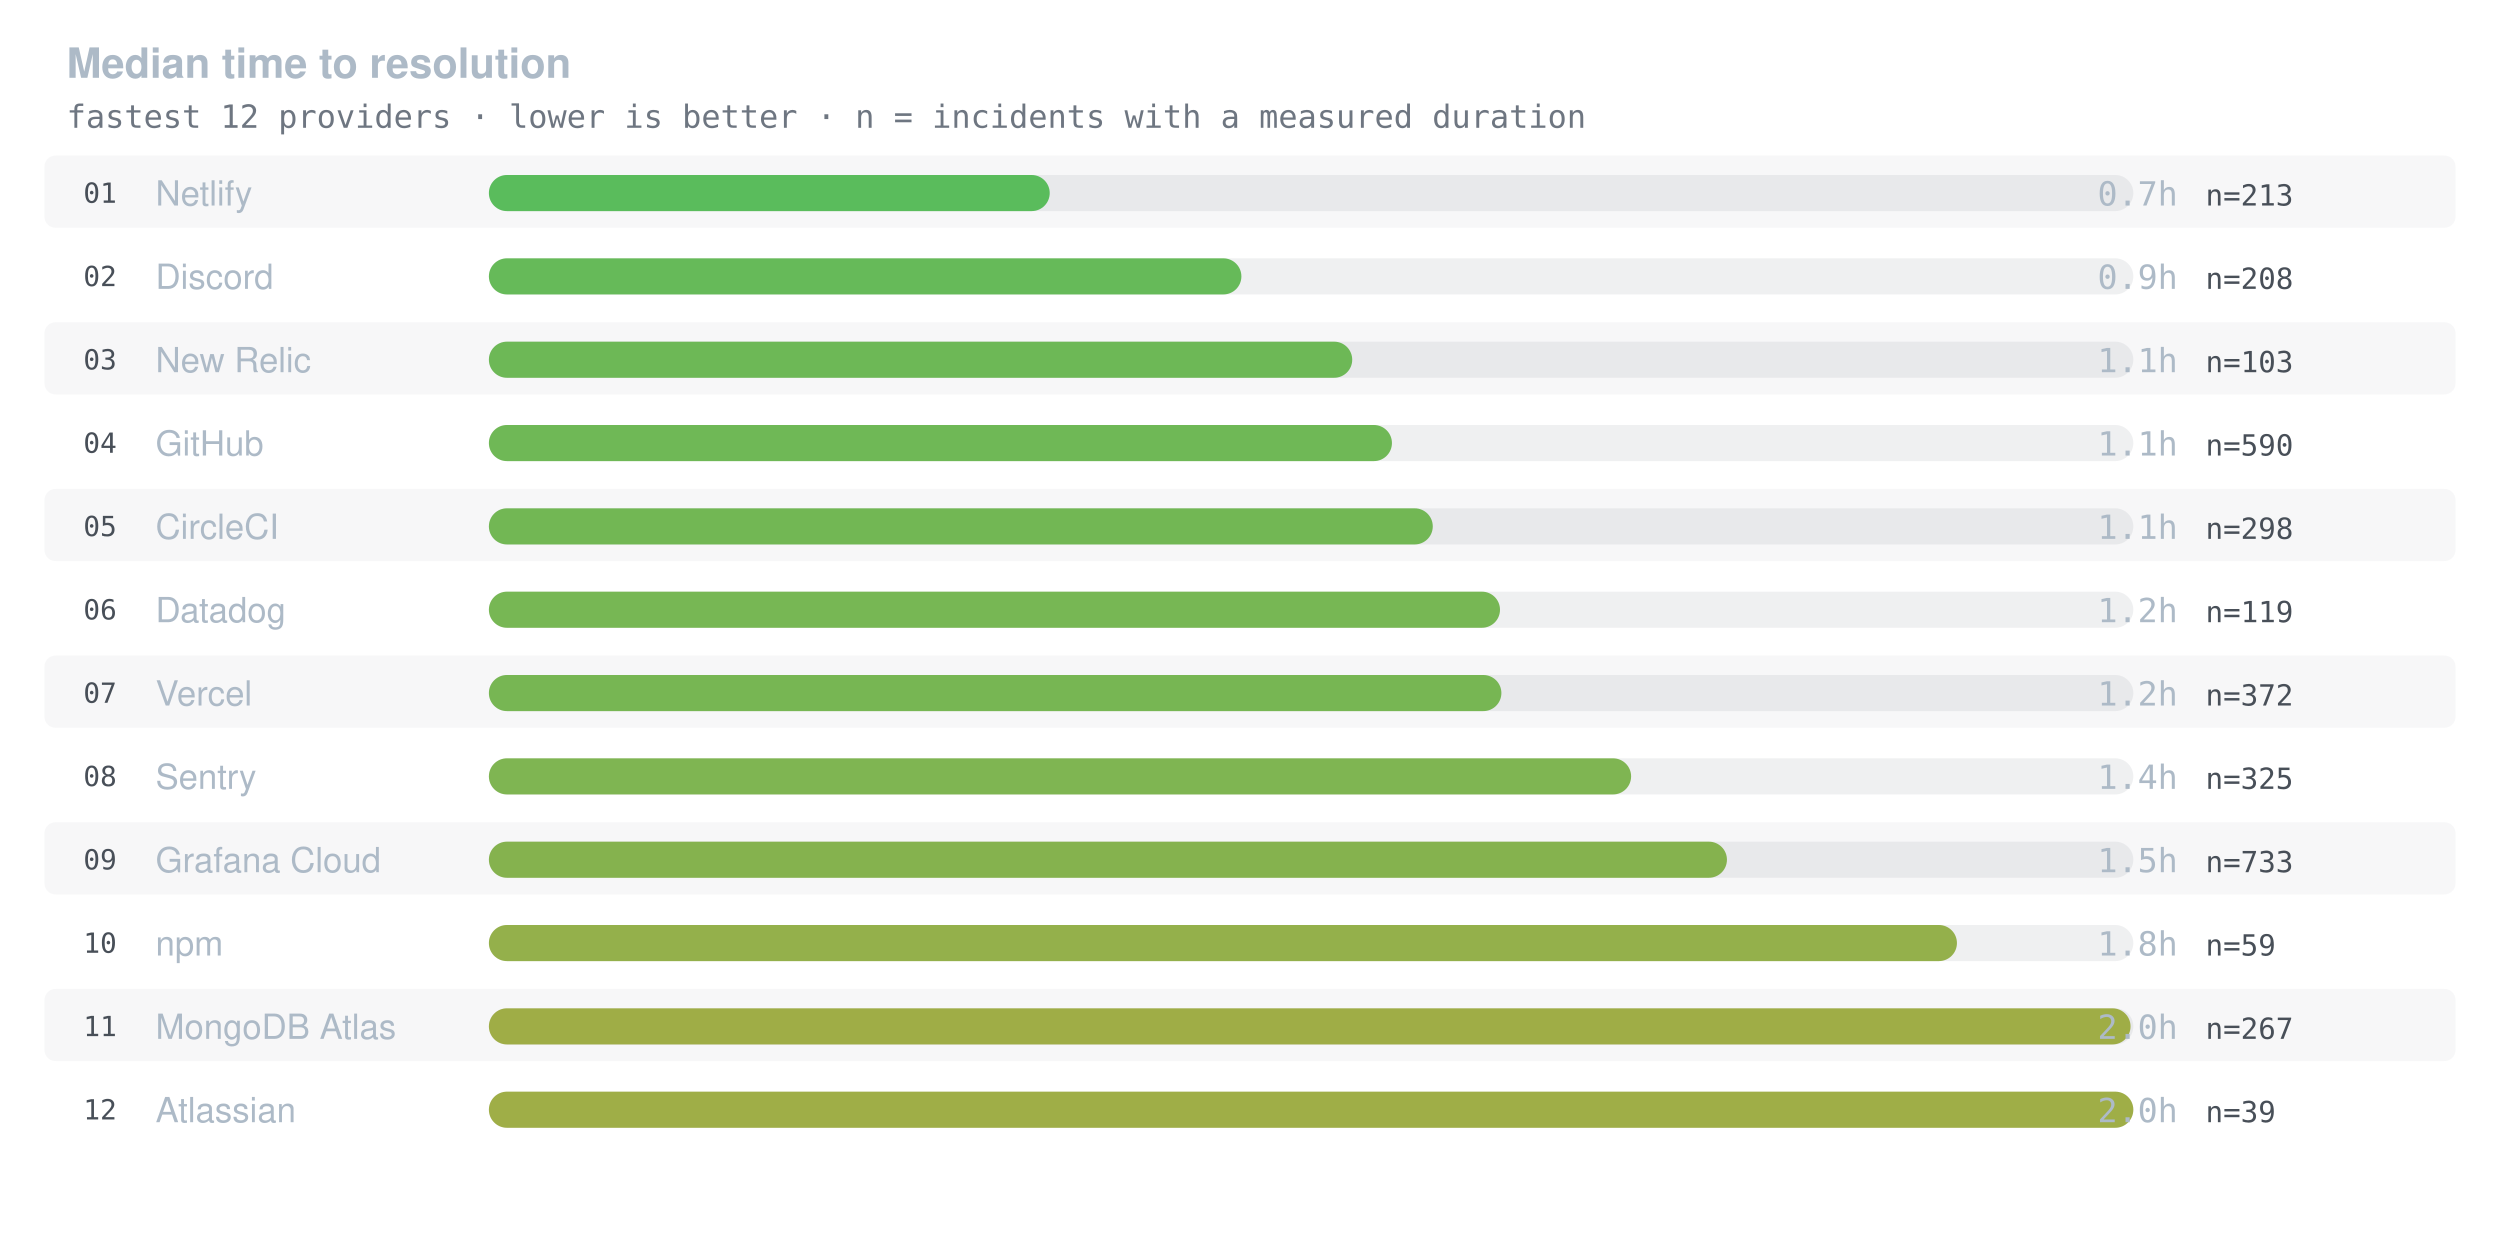
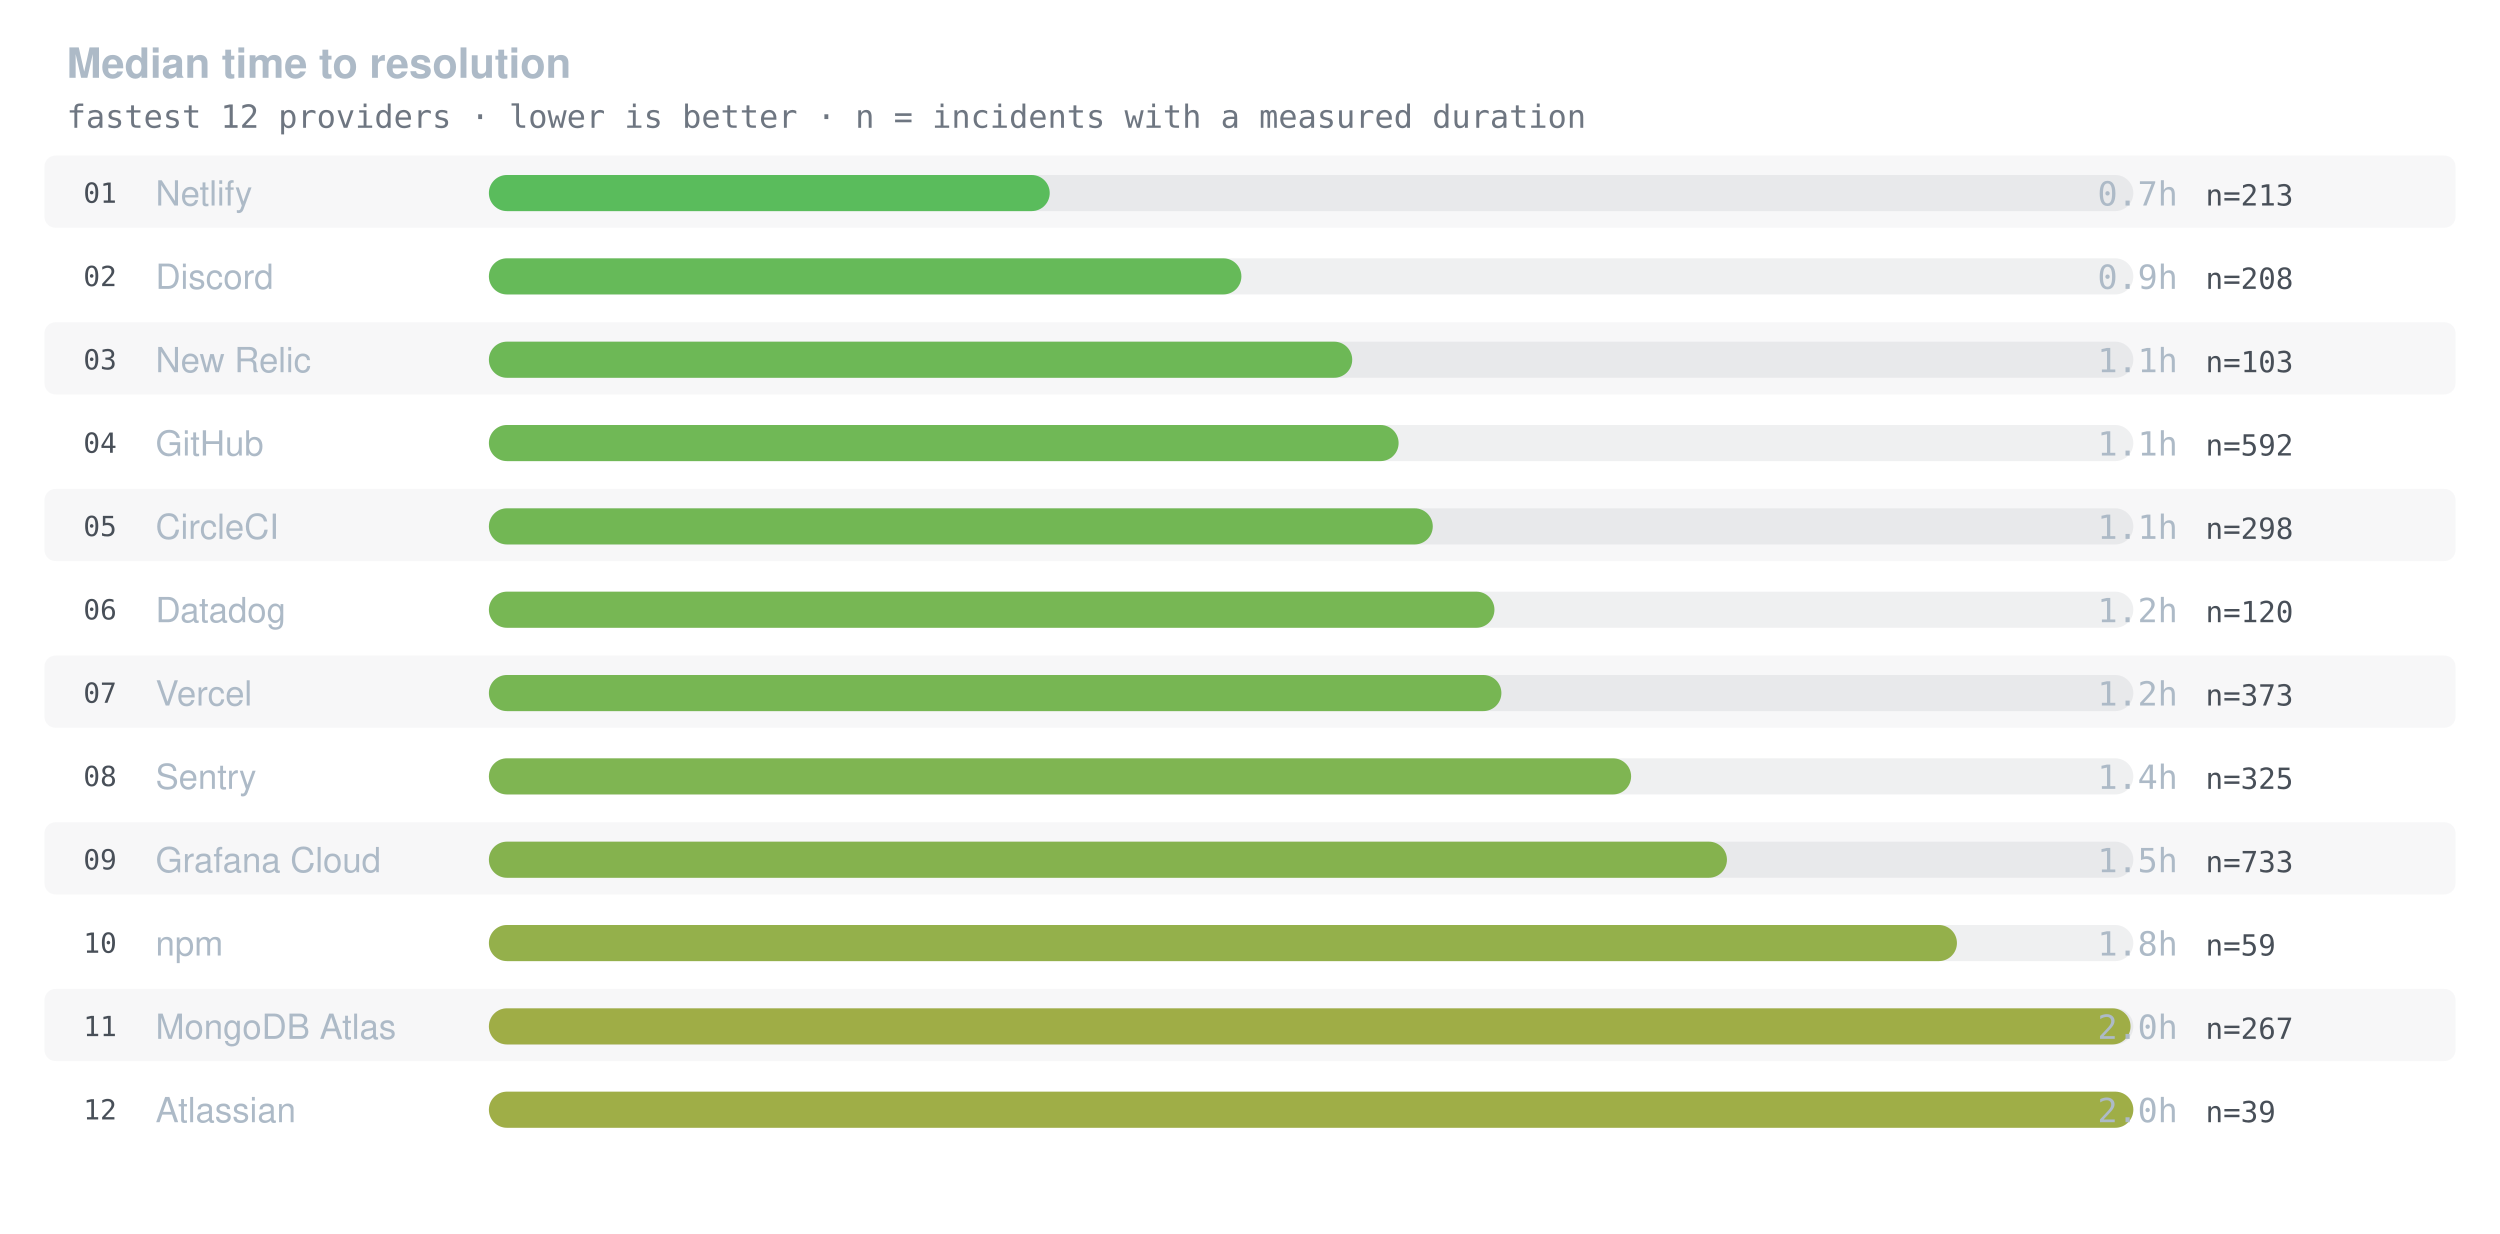
<svg xmlns="http://www.w3.org/2000/svg" viewBox="0 0 900 444" width="900" height="444" role="img">
  <text x="24" y="28" fill="#adbac7" font-size="15" font-family="-apple-system,BlinkMacSystemFont,Segoe UI,Helvetica,Arial,sans-serif" font-weight="600">Median time to resolution</text>
  <text x="24" y="46" fill="#6e7681" font-size="11.5" font-family="ui-monospace,SFMono-Regular,Menlo,Consolas,monospace">fastest 12 providers · lower is better · n = incidents with a measured duration</text>
  <rect x="16" y="56" width="868" height="26" rx="4" fill="#6e7681" opacity="0.055" />
  <text x="30" y="73" fill="#484f58" font-size="10" font-family="ui-monospace,SFMono-Regular,Menlo,Consolas,monospace">01</text>
  <text x="56" y="74" fill="#adbac7" font-size="12.5" font-family="-apple-system,BlinkMacSystemFont,Segoe UI,Helvetica,Arial,sans-serif">Netlify</text>
  <rect x="176" y="63" width="592" height="13" rx="6.5" fill="#6e7681" opacity="0.11" />
  <rect x="176" y="63" width="201.9" height="13" rx="6.5" fill="#4ab74d" opacity="0.9" />
  <text x="784" y="74" fill="#adbac7" font-size="12" font-family="ui-monospace,SFMono-Regular,Menlo,Consolas,monospace" text-anchor="end">0.7h</text>
  <text x="794" y="74" fill="#484f58" font-size="10.5" font-family="ui-monospace,SFMono-Regular,Menlo,Consolas,monospace">n=213</text>
  <text x="30" y="103" fill="#484f58" font-size="10" font-family="ui-monospace,SFMono-Regular,Menlo,Consolas,monospace">02</text>
  <text x="56" y="104" fill="#adbac7" font-size="12.5" font-family="-apple-system,BlinkMacSystemFont,Segoe UI,Helvetica,Arial,sans-serif">Discord</text>
  <rect x="176" y="93" width="592" height="13" rx="6.5" fill="#6e7681" opacity="0.11" />
  <rect x="176" y="93" width="270.9" height="13" rx="6.5" fill="#58b448" opacity="0.9" />
  <text x="784" y="104" fill="#adbac7" font-size="12" font-family="ui-monospace,SFMono-Regular,Menlo,Consolas,monospace" text-anchor="end">0.9h</text>
  <text x="794" y="104" fill="#484f58" font-size="10.5" font-family="ui-monospace,SFMono-Regular,Menlo,Consolas,monospace">n=208</text>
  <rect x="16" y="116" width="868" height="26" rx="4" fill="#6e7681" opacity="0.055" />
  <text x="30" y="133" fill="#484f58" font-size="10" font-family="ui-monospace,SFMono-Regular,Menlo,Consolas,monospace">03</text>
  <text x="56" y="134" fill="#adbac7" font-size="12.5" font-family="-apple-system,BlinkMacSystemFont,Segoe UI,Helvetica,Arial,sans-serif">New Relic</text>
  <rect x="176" y="123" width="592" height="13" rx="6.5" fill="#6e7681" opacity="0.11" />
  <rect x="176" y="123" width="310.8" height="13" rx="6.5" fill="#5fb246" opacity="0.9" />
  <text x="784" y="134" fill="#adbac7" font-size="12" font-family="ui-monospace,SFMono-Regular,Menlo,Consolas,monospace" text-anchor="end">1.1h</text>
  <text x="794" y="134" fill="#484f58" font-size="10.5" font-family="ui-monospace,SFMono-Regular,Menlo,Consolas,monospace">n=103</text>
  <text x="30" y="163" fill="#484f58" font-size="10" font-family="ui-monospace,SFMono-Regular,Menlo,Consolas,monospace">04</text>
  <text x="56" y="164" fill="#adbac7" font-size="12.5" font-family="-apple-system,BlinkMacSystemFont,Segoe UI,Helvetica,Arial,sans-serif">GitHub</text>
  <rect x="176" y="153" width="592" height="13" rx="6.5" fill="#6e7681" opacity="0.11" />
-   <rect x="176" y="153" width="325.1" height="13" rx="6.5" fill="#62b145" opacity="0.9" />
+   <rect x="176" y="153" width="327.5" height="13" rx="6.5" fill="#63b145" opacity="0.9" />
  <text x="784" y="164" fill="#adbac7" font-size="12" font-family="ui-monospace,SFMono-Regular,Menlo,Consolas,monospace" text-anchor="end">1.1h</text>
-   <text x="794" y="164" fill="#484f58" font-size="10.5" font-family="ui-monospace,SFMono-Regular,Menlo,Consolas,monospace">n=590</text>
+   <text x="794" y="164" fill="#484f58" font-size="10.5" font-family="ui-monospace,SFMono-Regular,Menlo,Consolas,monospace">n=592</text>
  <rect x="16" y="176" width="868" height="26" rx="4" fill="#6e7681" opacity="0.055" />
  <text x="30" y="193" fill="#484f58" font-size="10" font-family="ui-monospace,SFMono-Regular,Menlo,Consolas,monospace">05</text>
  <text x="56" y="194" fill="#adbac7" font-size="12.5" font-family="-apple-system,BlinkMacSystemFont,Segoe UI,Helvetica,Arial,sans-serif">CircleCI</text>
  <rect x="176" y="183" width="592" height="13" rx="6.5" fill="#6e7681" opacity="0.11" />
  <rect x="176" y="183" width="339.8" height="13" rx="6.5" fill="#65b144" opacity="0.9" />
  <text x="784" y="194" fill="#adbac7" font-size="12" font-family="ui-monospace,SFMono-Regular,Menlo,Consolas,monospace" text-anchor="end">1.1h</text>
  <text x="794" y="194" fill="#484f58" font-size="10.5" font-family="ui-monospace,SFMono-Regular,Menlo,Consolas,monospace">n=298</text>
  <text x="30" y="223" fill="#484f58" font-size="10" font-family="ui-monospace,SFMono-Regular,Menlo,Consolas,monospace">06</text>
  <text x="56" y="224" fill="#adbac7" font-size="12.5" font-family="-apple-system,BlinkMacSystemFont,Segoe UI,Helvetica,Arial,sans-serif">Datadog</text>
  <rect x="176" y="213" width="592" height="13" rx="6.5" fill="#6e7681" opacity="0.11" />
-   <rect x="176" y="213" width="364.0" height="13" rx="6.5" fill="#6ab043" opacity="0.9" />
+   <rect x="176" y="213" width="362.0" height="13" rx="6.5" fill="#6ab043" opacity="0.9" />
  <text x="784" y="224" fill="#adbac7" font-size="12" font-family="ui-monospace,SFMono-Regular,Menlo,Consolas,monospace" text-anchor="end">1.2h</text>
-   <text x="794" y="224" fill="#484f58" font-size="10.5" font-family="ui-monospace,SFMono-Regular,Menlo,Consolas,monospace">n=119</text>
+   <text x="794" y="224" fill="#484f58" font-size="10.5" font-family="ui-monospace,SFMono-Regular,Menlo,Consolas,monospace">n=120</text>
  <rect x="16" y="236" width="868" height="26" rx="4" fill="#6e7681" opacity="0.055" />
  <text x="30" y="253" fill="#484f58" font-size="10" font-family="ui-monospace,SFMono-Regular,Menlo,Consolas,monospace">07</text>
  <text x="56" y="254" fill="#adbac7" font-size="12.5" font-family="-apple-system,BlinkMacSystemFont,Segoe UI,Helvetica,Arial,sans-serif">Vercel</text>
  <rect x="176" y="243" width="592" height="13" rx="6.5" fill="#6e7681" opacity="0.11" />
  <rect x="176" y="243" width="364.5" height="13" rx="6.5" fill="#6ab043" opacity="0.9" />
  <text x="784" y="254" fill="#adbac7" font-size="12" font-family="ui-monospace,SFMono-Regular,Menlo,Consolas,monospace" text-anchor="end">1.2h</text>
-   <text x="794" y="254" fill="#484f58" font-size="10.5" font-family="ui-monospace,SFMono-Regular,Menlo,Consolas,monospace">n=372</text>
+   <text x="794" y="254" fill="#484f58" font-size="10.5" font-family="ui-monospace,SFMono-Regular,Menlo,Consolas,monospace">n=373</text>
  <text x="30" y="283" fill="#484f58" font-size="10" font-family="ui-monospace,SFMono-Regular,Menlo,Consolas,monospace">08</text>
  <text x="56" y="284" fill="#adbac7" font-size="12.5" font-family="-apple-system,BlinkMacSystemFont,Segoe UI,Helvetica,Arial,sans-serif">Sentry</text>
  <rect x="176" y="273" width="592" height="13" rx="6.5" fill="#6e7681" opacity="0.11" />
  <rect x="176" y="273" width="411.2" height="13" rx="6.5" fill="#73ae40" opacity="0.9" />
  <text x="784" y="284" fill="#adbac7" font-size="12" font-family="ui-monospace,SFMono-Regular,Menlo,Consolas,monospace" text-anchor="end">1.4h</text>
  <text x="794" y="284" fill="#484f58" font-size="10.5" font-family="ui-monospace,SFMono-Regular,Menlo,Consolas,monospace">n=325</text>
  <rect x="16" y="296" width="868" height="26" rx="4" fill="#6e7681" opacity="0.055" />
  <text x="30" y="313" fill="#484f58" font-size="10" font-family="ui-monospace,SFMono-Regular,Menlo,Consolas,monospace">09</text>
  <text x="56" y="314" fill="#adbac7" font-size="12.5" font-family="-apple-system,BlinkMacSystemFont,Segoe UI,Helvetica,Arial,sans-serif">Grafana Cloud</text>
  <rect x="176" y="303" width="592" height="13" rx="6.5" fill="#6e7681" opacity="0.11" />
  <rect x="176" y="303" width="445.7" height="13" rx="6.5" fill="#7aac3d" opacity="0.9" />
  <text x="784" y="314" fill="#adbac7" font-size="12" font-family="ui-monospace,SFMono-Regular,Menlo,Consolas,monospace" text-anchor="end">1.5h</text>
  <text x="794" y="314" fill="#484f58" font-size="10.5" font-family="ui-monospace,SFMono-Regular,Menlo,Consolas,monospace">n=733</text>
  <text x="30" y="343" fill="#484f58" font-size="10" font-family="ui-monospace,SFMono-Regular,Menlo,Consolas,monospace">10</text>
  <text x="56" y="344" fill="#adbac7" font-size="12.5" font-family="-apple-system,BlinkMacSystemFont,Segoe UI,Helvetica,Arial,sans-serif">npm</text>
  <rect x="176" y="333" width="592" height="13" rx="6.5" fill="#6e7681" opacity="0.11" />
  <rect x="176" y="333" width="528.5" height="13" rx="6.5" fill="#8ba938" opacity="0.9" />
  <text x="784" y="344" fill="#adbac7" font-size="12" font-family="ui-monospace,SFMono-Regular,Menlo,Consolas,monospace" text-anchor="end">1.8h</text>
  <text x="794" y="344" fill="#484f58" font-size="10.5" font-family="ui-monospace,SFMono-Regular,Menlo,Consolas,monospace">n=59</text>
  <rect x="16" y="356" width="868" height="26" rx="4" fill="#6e7681" opacity="0.055" />
  <text x="30" y="373" fill="#484f58" font-size="10" font-family="ui-monospace,SFMono-Regular,Menlo,Consolas,monospace">11</text>
  <text x="56" y="374" fill="#adbac7" font-size="12.5" font-family="-apple-system,BlinkMacSystemFont,Segoe UI,Helvetica,Arial,sans-serif">MongoDB Atlas</text>
  <rect x="176" y="363" width="592" height="13" rx="6.5" fill="#6e7681" opacity="0.11" />
  <rect x="176" y="363" width="591.0" height="13" rx="6.5" fill="#97a634" opacity="0.9" />
  <text x="784" y="374" fill="#adbac7" font-size="12" font-family="ui-monospace,SFMono-Regular,Menlo,Consolas,monospace" text-anchor="end">2.0h</text>
  <text x="794" y="374" fill="#484f58" font-size="10.5" font-family="ui-monospace,SFMono-Regular,Menlo,Consolas,monospace">n=267</text>
  <text x="30" y="403" fill="#484f58" font-size="10" font-family="ui-monospace,SFMono-Regular,Menlo,Consolas,monospace">12</text>
  <text x="56" y="404" fill="#adbac7" font-size="12.5" font-family="-apple-system,BlinkMacSystemFont,Segoe UI,Helvetica,Arial,sans-serif">Atlassian</text>
  <rect x="176" y="393" width="592" height="13" rx="6.5" fill="#6e7681" opacity="0.11" />
  <rect x="176" y="393" width="592.0" height="13" rx="6.5" fill="#97a634" opacity="0.9" />
  <text x="784" y="404" fill="#adbac7" font-size="12" font-family="ui-monospace,SFMono-Regular,Menlo,Consolas,monospace" text-anchor="end">2.0h</text>
  <text x="794" y="404" fill="#484f58" font-size="10.5" font-family="ui-monospace,SFMono-Regular,Menlo,Consolas,monospace">n=39</text>
</svg>
